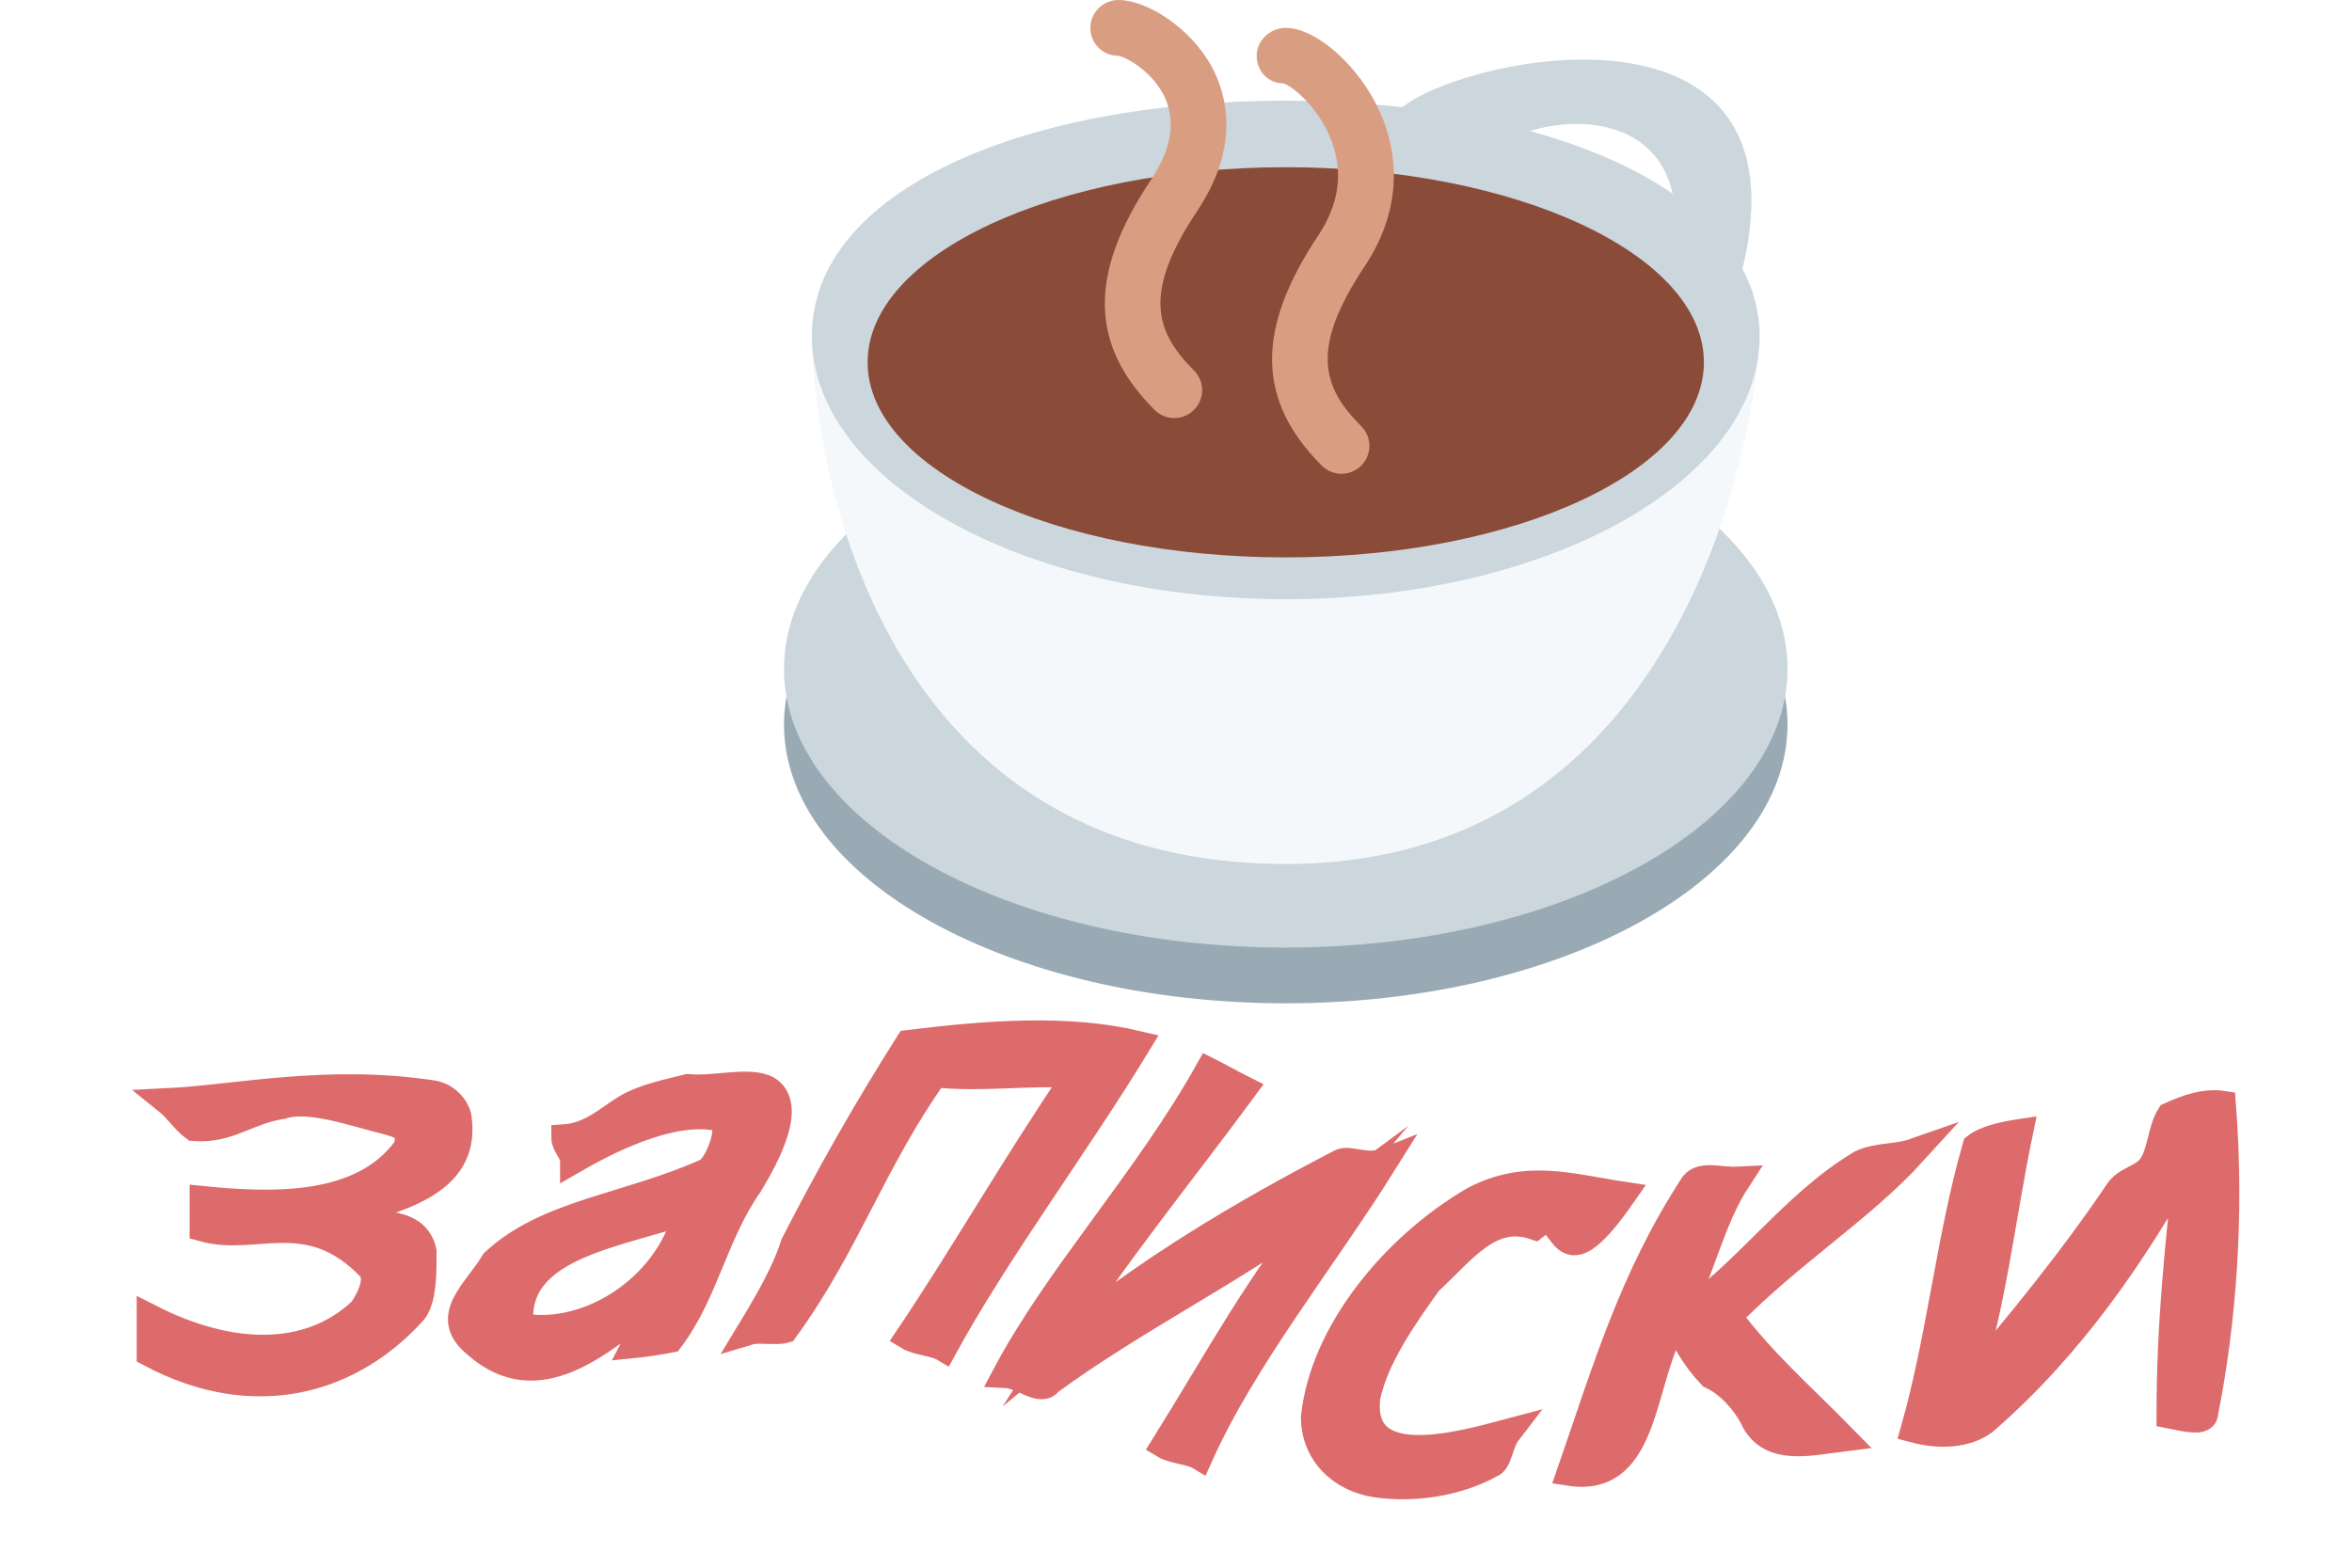
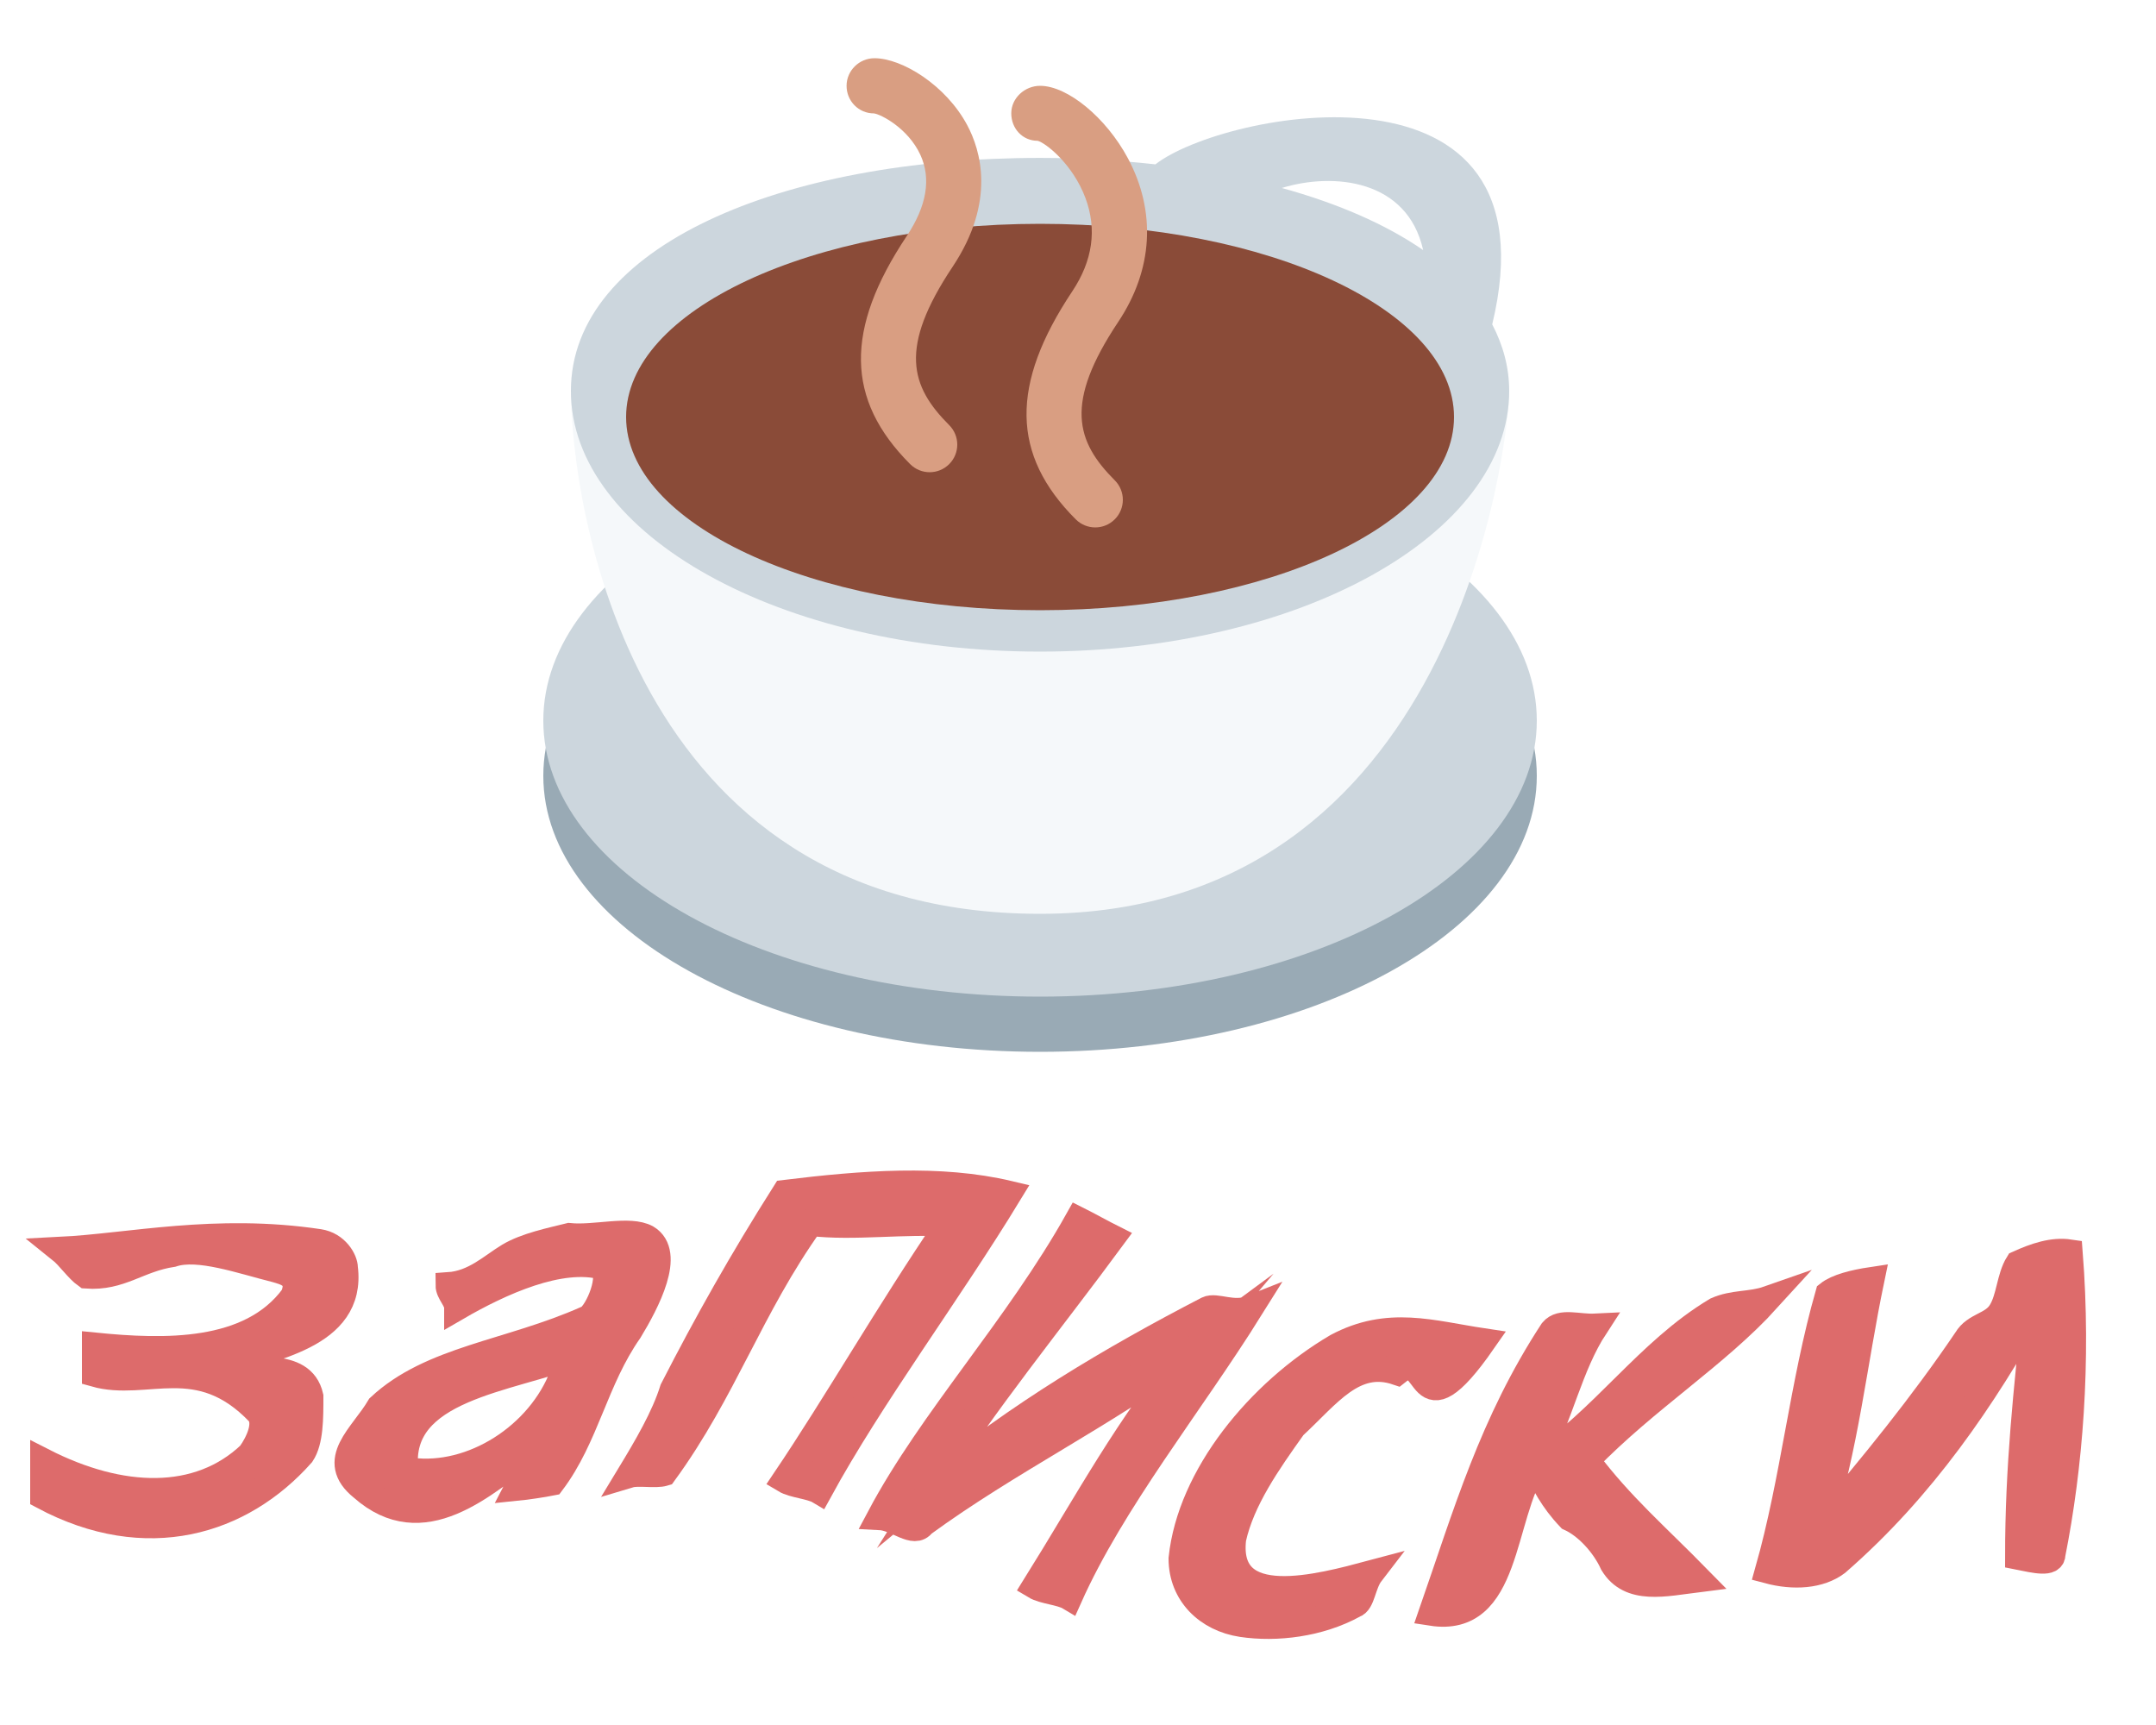
- <svg xmlns="http://www.w3.org/2000/svg" width="120" height="80" style="vertical-align:top;">
-   <g transform="scale(0.1 0.1) translate(400 0)">
+ <svg xmlns="http://www.w3.org/2000/svg" width="100" height="80">
+   <g transform="scale(0.09 0.09) translate(280 30)">
    <path style="fill:#99aab5;" d="M512,369.777c0,78.55-114.616,142.222-256,142.222S0,448.327,0,369.777s114.616-142.222,256-142.222 S512,291.228,512,369.777" />
    <path style="fill:#CCD6DD;" d="M512,341.333c0,78.55-114.616,142.222-256,142.222S0,419.882,0,341.333s114.616-142.222,256-142.222 S512,262.783,512,341.333" />
    <path style="fill:#F5F8FA;" d="M256,440.888c-212.736,0-241.778-213.333-241.778-270.222h483.556 C497.778,199.111,469.93,440.888,256,440.888" />
    <path style="fill:#CCD6DD;" d="M453.43,98.868c-19.299-13.341-44.132-24.092-72.832-32C407.264,58.677,445.324,62.474,453.43,98.868 M489.028,137.155C523.759-6.803,349.921,27.558,315.46,54.694c-19.058-2.119-38.912-3.328-59.464-3.328 c-133.532,0-241.778,45.91-241.778,120.092s108.246,134.314,241.778,134.314s241.778-60.132,241.778-134.314 C497.774,159.199,494.574,147.792,489.028,137.155" />
    <path style="fill:#8A4B38;" d="M469.333,184.888c0,54.984-95.517,99.556-213.333,99.556S42.667,239.872,42.667,184.888 S138.184,85.333,256,85.333S469.333,129.905,469.333,184.888" />
    <path style="fill:#D99E82;" d="M284.444,241.777c-3.641,0-7.282-1.394-10.055-4.167c-33.237-33.237-33.792-69.476-1.778-117.504 c10.51-15.772,12.8-31.929,6.798-48.028c-6.557-17.564-20.452-28.388-24.619-29.526c-7.865,0-13.625-6.314-13.625-14.166 c0-7.865,6.984-14.166,14.834-14.166c14.179,0,34.062,16.398,45.27,37.333c14.705,27.492,12.942,57.443-4.992,84.338 c-27.89,41.842-21.775,61.61-1.778,81.607c5.561,5.561,5.561,14.55,0,20.11C291.726,240.383,288.086,241.777,284.444,241.777" />
    <path style="fill:#D99E82;" d="M199.111,213.333c-3.641,0-7.282-1.394-10.055-4.167c-33.237-33.237-33.792-69.476-1.778-117.504 c10.339-15.517,12.701-29.61,7.025-41.913c-6.314-13.668-20.352-20.892-23.95-21.319c-7.85,0-14.065-6.357-14.065-14.208 c0-7.865,6.528-14.222,14.379-14.222c14.179,0,36.764,13.852,47.787,34.461c6.841,12.785,14.976,39.268-7.51,72.988 c-27.89,41.842-21.775,61.61-1.778,81.607c5.561,5.561,5.561,14.55,0,20.11C206.393,211.939,202.752,213.333,199.111,213.333" />
  </g>
-   <g class="vesti" style="stroke-miterlimit:10;stroke-width:3px" transform="scale(0.45 0.45) translate(0 50)" fill="#dd6b6b" stroke="#dd6b6b" stroke-width="2">
+   <g class="vesti" style="stroke-miterlimit:10;stroke-width:3px" transform="scale(0.4 0.4) translate(-12 70)" fill="#dd6b6b" stroke="#dd6b6b" stroke-width="2">
    <path d="M38,88.2c5-2,15-3.1,14-11.2c0-0.9-1-2.7-3-3c-12-1.8-22,0.5-30,0.9c1,0.8,2,2.3,3,3c4,0.3,6-1.9,10-2.5c3-1,8,0.8,12,1.8c1,0.3,3,0.7,2,3.1c-5,6.8-15,6.5-23,5.7c0,0.8,0,2.5,0,3.3c6,1.7,12-2.8,19,4.5c1,1.2,0,3.4-1,4.8c-6,5.7-15,5.4-24,0.8c0,0.8,0,2.4,0,4.1c12,6.4,23,3,30-4.9c1-1.5,1-4.1,1-6.7C47,87.5,41,89.4,38,88.2L38,88.2z" />
    <path d="M78,73.3c-2,0.5-5,1.1-7,2.3c-2,1.2-4,3.2-7,3.4c0,0.9,1,1.7,1,2.6c5-2.9,12-6.1,17-4.7c1,1.6-1,5.8-2,6c-9,4-18,4.6-24,10.2c-2,3.4-6,6.2-2,9.4c7,6.2,14-0.2,20-4.8c-1,2-1,2.9-2,4.8c1-0.1,3-0.4,4-0.6c4-5.3,5-11.9,9-17.6c2-3.3,5-9,2-10.8C85,72.4,81,73.6,78,73.3L78,73.3z M77,90c-3,7-11,11.7-18,10.4c-1-9.5,12-10.4,20-13.5C78,87.9,78,88.9,77,90L77,90z" />
    <path d="M85,101c1-0.3,3,0.1,4-0.2c7-9.6,10-19.2,17-29c5,0.6,11-0.3,16,0.1c-7,10.3-13,20.8-19,29.7c1,0.6,3,0.7,4,1.3c6-11,15-23,22-34.5c-8-1.9-17-1.2-26-0.1c-5,7.9-9,15-13,22.8C89,94.3,87,97.7,85,101L85,101z" />
    <path d="M120,102.3c6-9.5,14-19.3,21-28.8c-1-0.5-3-1.6-4-2.1c-7,12.5-17,23.2-23,34.5c2,0.1,4,2.2,5,0.8c10-7.3,21-12.6,31-20c-7,8.2-12,17.6-18,27.2c1,0.6,3,0.7,4,1.3c5-11.2,14-22.3,21-33.5c-2,0.8-4-0.4-5,0.1C141,87.5,130,94,120,102.3L120,102.3z" />
    <path d="M174,89.1c4-3.2,2,7.9,10-3.6c-6-0.9-11-2.6-17,0.6c-9,5.3-17,15-18,24.6c0,4.1,3,7,7,7.6c4,0.6,9,0,13-2.2c1-0.3,1-2.4,2-3.7c-6,1.6-17,4.6-16-4c1-4.5,4-8.8,7-13C166,91.7,169,87.4,174,89.1L174,89.1z" />
    <path d="M217,80.6c-2,0.7-4,0.4-6,1.3c-8,4.8-13,12.6-21,17.9c3-5.8,4-11.4,7-16c-2,0.1-4-0.7-5,0.5c-7,10.7-10,21.2-14,32.7c9,1.4,8-11.1,12-17.2c1,2.1,2,4.1,4,6.2c2,0.9,4,3.1,5,5.3c2,3.3,6,2.3,10,1.8c-5-5.1-9-8.5-13-13.8C203,92.1,211,87.2,217,80.6L217,80.6z" />
    <path d="M246,76.5c-1,1.6-1,4-2,5.6c-1,1.6-3,1.5-4,3.2c-5,7.4-11,14.8-17,21.8c3-9.2,4-19.1,6-28.7c-2,0.3-4,0.8-5,1.6c-3,10.5-4,21.5-7,32.1c3,0.8,6,0.6,8-0.9c10-8.7,17-19.1,23-29.8c-1,9.8-2,18.5-2,29.1c2,0.4,4,0.9,4-0.3c2-10.1,3-22.2,2-35C250,74.9,248,75.6,246,76.5C246,76.5,246,76.5,246,76.5z" />
  </g>
</svg>
